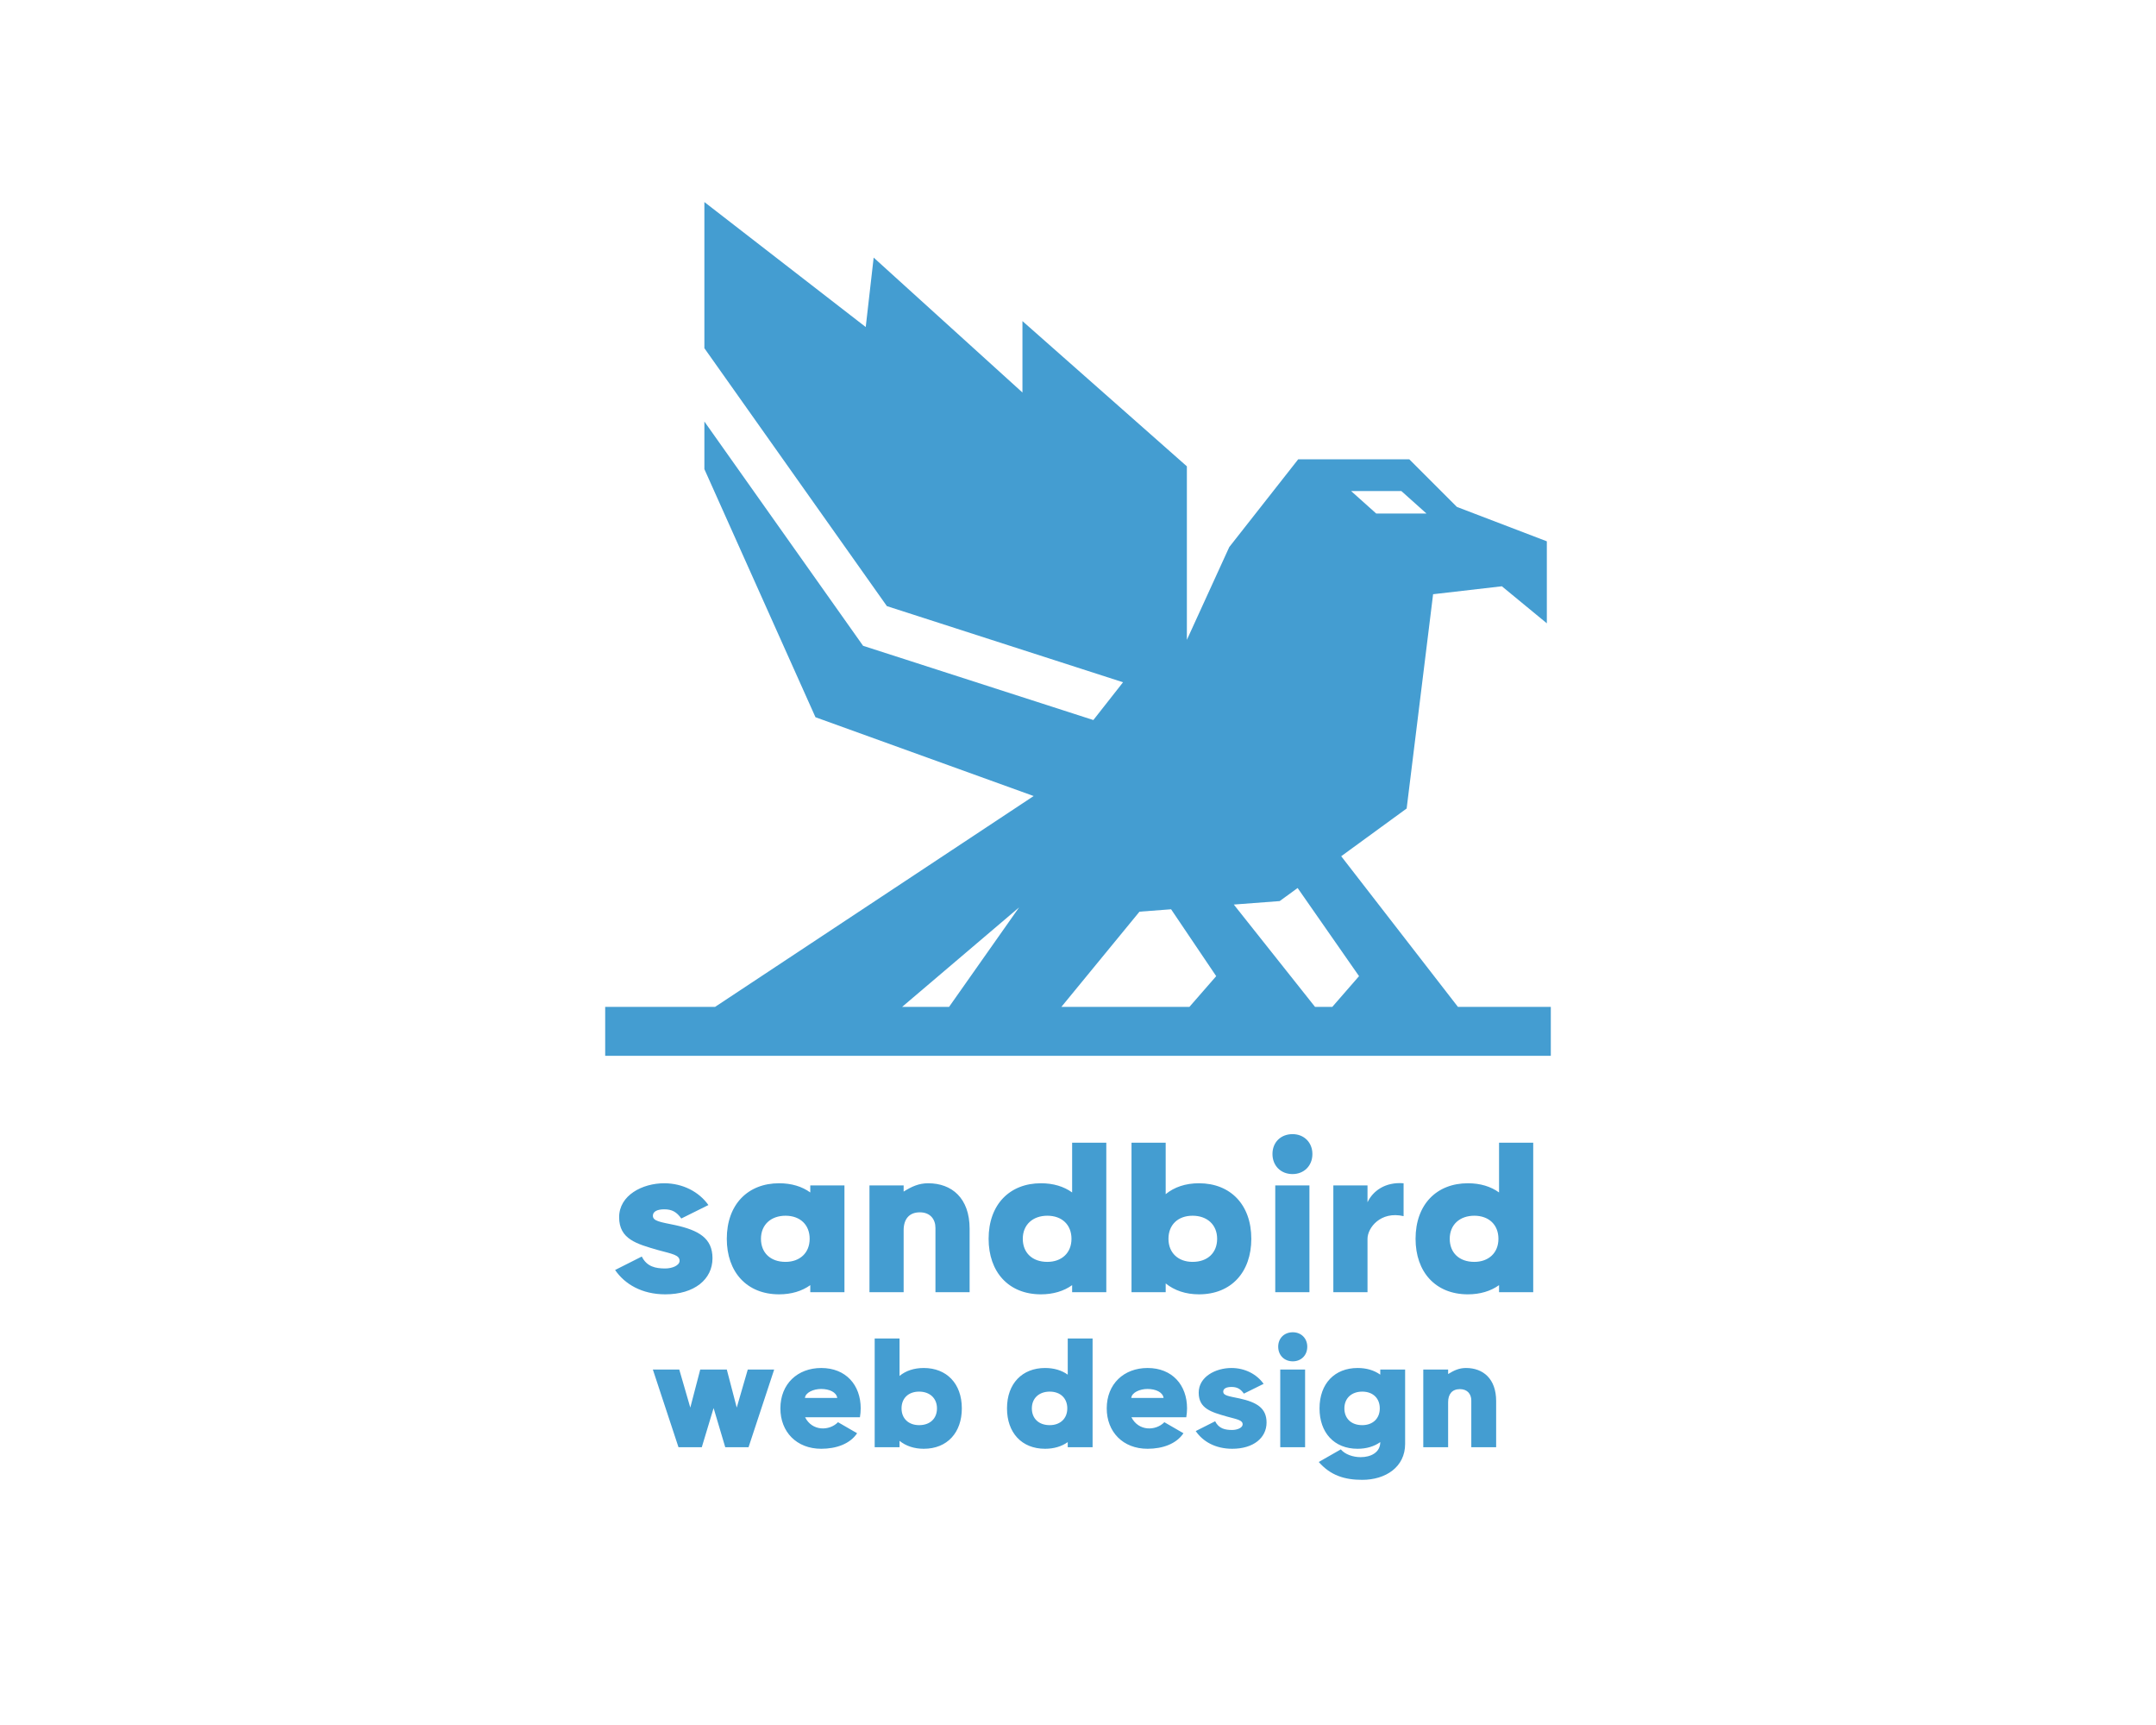
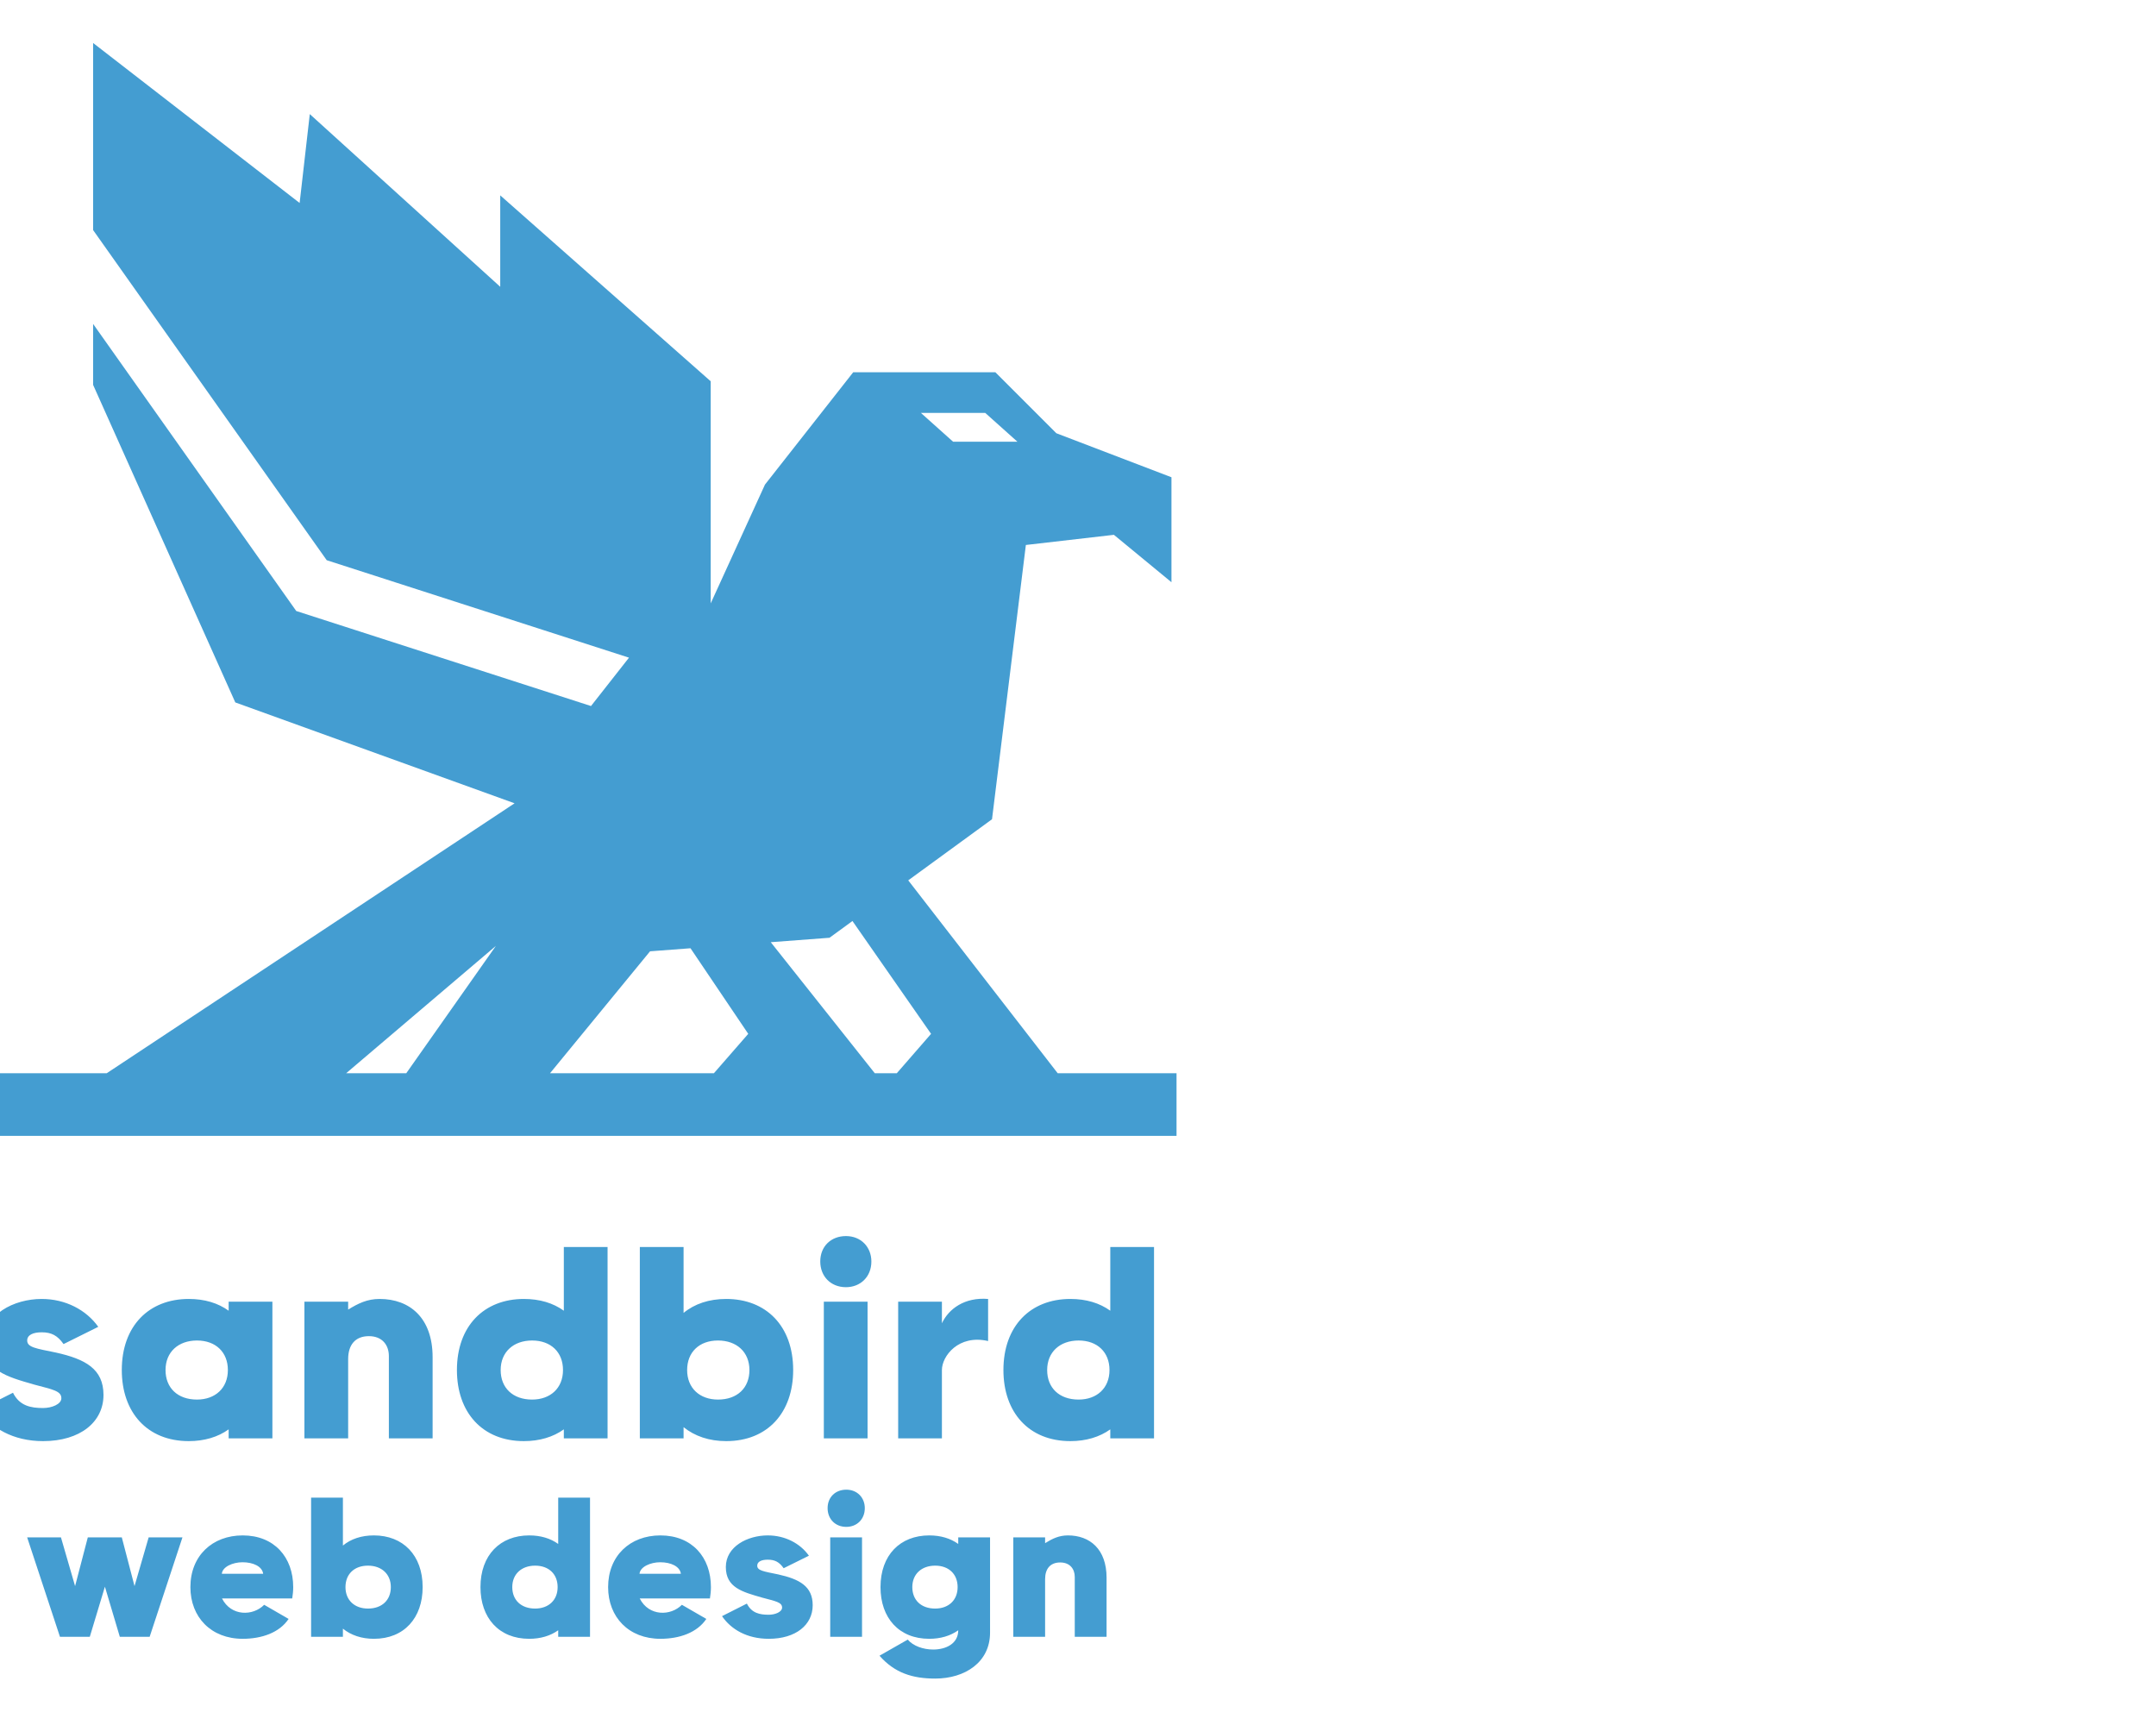
- <svg xmlns="http://www.w3.org/2000/svg" version="1.1" width="1280" height="1024" viewBox="0 0 1280 1024" xml:space="preserve">
+ <svg xmlns="http://www.w3.org/2000/svg" version="1.1" width="1280" height="1024" viewBox="375 300 1000 400" xml:space="preserve">
  <defs>
</defs>
  <g transform="matrix(1 0 0 1 640 512)" id="background-logo">
    <rect style="stroke: none; stroke-width: 0; stroke-dasharray: none; stroke-linecap: butt; stroke-dashoffset: 0; stroke-linejoin: miter; stroke-miterlimit: 4; fill: rgb(255,255,255); fill-opacity: 0; fill-rule: nonzero; opacity: 1;" paint-order="stroke" x="-640" y="-512" rx="0" ry="0" width="1280" height="1024" />
  </g>
  <g transform="matrix(1.921154 0 0 1.921154 637.7177 720.7981)" id="text-logo">
    <g style="" paint-order="stroke">
      <g transform="matrix(1 0 0 1 0 0)" id="text-logo-path-0">
        <path style="stroke: none; stroke-width: 0; stroke-dasharray: none; stroke-linecap: butt; stroke-dashoffset: 0; stroke-linejoin: miter; stroke-miterlimit: 4; fill: rgb(68,157,209); fill-rule: nonzero; opacity: 1;" paint-order="stroke" transform=" translate(-143.515, 24.09)" d="M 17.16 0.66 C 26.14 0.66 31.75 -3.96 31.75 -10.49 C 31.75 -16.76 27.39 -19.14 20.26 -20.72 C 15.44 -21.71 13.33 -21.98 13.33 -23.63 C 13.33 -24.95 14.72 -25.61 16.83 -25.61 C 19.21 -25.61 20.66 -24.82 22.11 -22.77 L 30.49 -26.93 C 27.59 -31.02 22.57 -33.66 16.83 -33.66 C 10.1 -33.66 2.9 -29.96 2.9 -23.17 C 2.9 -16.37 8.32 -14.92 14.98 -13 C 19.4 -11.81 21.58 -11.48 21.58 -9.7 C 21.58 -8.25 19.27 -7.33 17.16 -7.33 C 14.19 -7.33 11.48 -7.85 9.9 -11.02 L 1.65 -6.86 C 4.62 -2.51 9.9 0.66 17.16 0.66 Z M 52.34 0.66 C 56.1 0.66 59.4 -0.33 61.97 -2.18 L 61.97 0 L 72.53 0 L 72.53 -33 L 61.97 -33 L 61.97 -30.82 C 59.4 -32.67 56.17 -33.66 52.34 -33.66 C 42.7 -33.66 36.17 -27.13 36.17 -16.5 C 36.17 -6.27 42.31 0.66 52.34 0.66 Z M 46.73 -16.5 C 46.73 -20.86 49.83 -23.63 54.32 -23.63 C 58.87 -23.63 61.78 -20.79 61.78 -16.5 C 61.78 -12.14 58.74 -9.37 54.32 -9.37 C 49.63 -9.37 46.73 -12.21 46.73 -16.5 Z M 80.26 0 L 90.82 0 L 90.82 -19.14 C 90.82 -22.51 92.47 -24.68 95.83 -24.68 C 99.07 -24.68 100.65 -22.51 100.65 -19.87 L 100.65 0 L 111.21 0 L 111.21 -19.6 C 111.21 -29.11 105.67 -33.66 98.41 -33.66 C 95.44 -33.66 93.26 -32.6 90.82 -31.09 L 90.82 -33 L 80.26 -33 Z M 133.25 0.66 C 137.02 0.66 140.32 -0.33 142.89 -2.18 L 142.89 0 L 153.45 0 L 153.45 -46.2 L 142.89 -46.2 L 142.89 -30.82 C 140.32 -32.67 137.08 -33.66 133.25 -33.66 C 123.62 -33.66 117.08 -27.13 117.08 -16.5 C 117.08 -6.27 123.22 0.66 133.25 0.66 Z M 127.64 -16.5 C 127.64 -20.86 130.75 -23.63 135.23 -23.63 C 139.79 -23.63 142.69 -20.79 142.69 -16.5 C 142.69 -12.14 139.66 -9.37 135.23 -9.37 C 130.55 -9.37 127.64 -12.21 127.64 -16.5 Z M 182.09 0.66 C 192.13 0.66 198.26 -6.27 198.26 -16.5 C 198.26 -27.13 191.73 -33.66 182.09 -33.66 C 177.94 -33.66 174.44 -32.47 171.8 -30.29 L 171.8 -46.2 L 161.24 -46.2 L 161.24 0 L 171.8 0 L 171.8 -2.71 C 174.5 -0.53 178 0.66 182.09 0.66 Z M 172.66 -16.5 C 172.66 -20.79 175.56 -23.63 180.11 -23.63 C 184.6 -23.63 187.7 -20.86 187.7 -16.5 C 187.7 -12.21 184.8 -9.37 180.11 -9.37 C 175.69 -9.37 172.66 -12.14 172.66 -16.5 Z M 205.66 0 L 216.22 0 L 216.22 -33 L 205.66 -33 Z M 204.8 -42.7 C 204.8 -39.14 207.31 -36.5 211 -36.5 C 214.5 -36.5 217.14 -39.01 217.14 -42.7 C 217.14 -46.2 214.63 -48.84 211 -48.84 C 207.44 -48.84 204.8 -46.4 204.8 -42.7 Z M 223.61 0 L 234.17 0 L 234.17 -16.5 C 234.17 -19.87 238.19 -25.15 245.32 -23.5 L 245.32 -33.66 C 239.65 -34.12 235.82 -31.28 234.17 -27.79 L 234.17 -33 L 223.61 -33 Z M 265.19 0.66 C 268.95 0.66 272.25 -0.33 274.82 -2.18 L 274.82 0 L 285.38 0 L 285.38 -46.2 L 274.82 -46.2 L 274.82 -30.82 C 272.25 -32.67 269.02 -33.66 265.19 -33.66 C 255.55 -33.66 249.02 -27.13 249.02 -16.5 C 249.02 -6.27 255.16 0.66 265.19 0.66 Z M 259.58 -16.5 C 259.58 -20.86 262.68 -23.63 267.17 -23.63 C 271.72 -23.63 274.63 -20.79 274.63 -16.5 C 274.63 -12.14 271.59 -9.37 267.17 -9.37 C 262.48 -9.37 259.58 -12.21 259.58 -16.5 Z" stroke-linecap="round" />
      </g>
    </g>
  </g>
  <g transform="matrix(1.921154 0 0 1.921154 637.9252 834.6662)" id="tagline-067d9d5c-40fc-4e5e-9cb0-984cbb6e144c-logo">
    <g style="" paint-order="stroke">
      <g transform="matrix(1 0 0 1 0 0)" id="tagline-067d9d5c-40fc-4e5e-9cb0-984cbb6e144c-logo-path-0">
        <path style="stroke: none; stroke-width: 0; stroke-dasharray: none; stroke-linecap: butt; stroke-dashoffset: 0; stroke-linejoin: miter; stroke-miterlimit: 4; fill: rgb(68,157,209); fill-rule: nonzero; opacity: 1;" paint-order="stroke" transform=" translate(-130.68, 12.72)" d="M 8.3 0 L 15.5 0 L 19.15 -12.1 L 22.75 0 L 29.95 0 L 37.87 -24 L 29.71 -24 L 26.3 -12.24 L 23.23 -24 L 15.02 -24 L 11.95 -12.24 L 8.54 -24 L 0.38 -24 Z M 52.42 0.48 C 57.02 0.48 61.3 -1.01 63.5 -4.32 L 57.6 -7.73 C 54.91 -4.99 49.63 -4.9 47.42 -9.26 L 64.37 -9.26 C 64.51 -10.13 64.61 -11.04 64.61 -12 C 64.61 -19.2 60.05 -24.48 52.42 -24.48 C 45.07 -24.48 39.79 -19.54 39.79 -12 C 39.79 -4.75 44.78 0.48 52.42 0.48 Z M 47.38 -15.22 C 47.52 -16.9 50.02 -18 52.37 -18 C 54.96 -18 57.12 -16.99 57.36 -15.22 Z M 84.1 0.48 C 91.39 0.48 95.86 -4.56 95.86 -12 C 95.86 -19.73 91.1 -24.48 84.1 -24.48 C 81.07 -24.48 78.53 -23.62 76.61 -22.03 L 76.61 -33.6 L 68.93 -33.6 L 68.93 0 L 76.61 0 L 76.61 -1.97 C 78.58 -0.38 81.12 0.48 84.1 0.48 Z M 77.23 -12 C 77.23 -15.12 79.34 -17.18 82.66 -17.18 C 85.92 -17.18 88.18 -15.17 88.18 -12 C 88.18 -8.88 86.06 -6.82 82.66 -6.82 C 79.44 -6.82 77.23 -8.83 77.23 -12 Z M 121.58 0.48 C 124.32 0.48 126.72 -0.24 128.59 -1.58 L 128.59 0 L 136.27 0 L 136.27 -33.6 L 128.59 -33.6 L 128.59 -22.42 C 126.72 -23.76 124.37 -24.48 121.58 -24.48 C 114.58 -24.48 109.82 -19.73 109.82 -12 C 109.82 -4.56 114.29 0.48 121.58 0.48 Z M 117.5 -12 C 117.5 -15.17 119.76 -17.18 123.02 -17.18 C 126.34 -17.18 128.45 -15.12 128.45 -12 C 128.45 -8.83 126.24 -6.82 123.02 -6.82 C 119.62 -6.82 117.5 -8.88 117.5 -12 Z M 153.26 0.48 C 157.87 0.48 162.14 -1.01 164.35 -4.32 L 158.45 -7.73 C 155.76 -4.99 150.48 -4.9 148.27 -9.26 L 165.22 -9.26 C 165.36 -10.13 165.46 -11.04 165.46 -12 C 165.46 -19.2 160.9 -24.48 153.26 -24.48 C 145.92 -24.48 140.64 -19.54 140.64 -12 C 140.64 -4.75 145.63 0.48 153.26 0.48 Z M 148.22 -15.22 C 148.37 -16.9 150.86 -18 153.22 -18 C 155.81 -18 157.97 -16.99 158.21 -15.22 Z M 179.42 0.48 C 185.95 0.48 190.03 -2.88 190.03 -7.63 C 190.03 -12.19 186.86 -13.92 181.68 -15.07 C 178.18 -15.79 176.64 -15.98 176.64 -17.18 C 176.64 -18.14 177.65 -18.62 179.18 -18.62 C 180.91 -18.62 181.97 -18.05 183.02 -16.56 L 189.12 -19.58 C 187.01 -22.56 183.36 -24.48 179.18 -24.48 C 174.29 -24.48 169.06 -21.79 169.06 -16.85 C 169.06 -11.9 172.99 -10.85 177.84 -9.46 C 181.06 -8.59 182.64 -8.35 182.64 -7.06 C 182.64 -6 180.96 -5.33 179.42 -5.33 C 177.26 -5.33 175.3 -5.71 174.14 -8.02 L 168.14 -4.99 C 170.3 -1.82 174.14 0.48 179.42 0.48 Z M 194.26 0 L 201.94 0 L 201.94 -24 L 194.26 -24 Z M 193.63 -31.06 C 193.63 -28.46 195.46 -26.54 198.14 -26.54 C 200.69 -26.54 202.61 -28.37 202.61 -31.06 C 202.61 -33.6 200.78 -35.52 198.14 -35.52 C 195.55 -35.52 193.63 -33.74 193.63 -31.06 Z M 218.16 0.48 C 220.9 0.48 223.3 -0.24 225.17 -1.58 C 225.17 1.63 222.24 3.07 219.12 3.07 C 216.72 3.07 214.27 2.21 212.98 0.67 L 206.16 4.56 C 209.81 8.74 214.18 10.08 219.6 10.08 C 226.8 10.08 232.85 6.14 232.85 -1.01 L 232.85 -24 L 225.17 -24 L 225.17 -22.42 C 223.3 -23.76 220.94 -24.48 218.16 -24.48 C 211.15 -24.48 206.4 -19.73 206.4 -12 C 206.4 -4.56 210.86 0.48 218.16 0.48 Z M 214.08 -12 C 214.08 -15.17 216.34 -17.18 219.6 -17.18 C 222.91 -17.18 225.02 -15.12 225.02 -12 C 225.02 -8.83 222.82 -6.82 219.6 -6.82 C 216.19 -6.82 214.08 -8.88 214.08 -12 Z M 238.46 0 L 246.14 0 L 246.14 -13.92 C 246.14 -16.37 247.34 -17.95 249.79 -17.95 C 252.14 -17.95 253.3 -16.37 253.3 -14.45 L 253.3 0 L 260.98 0 L 260.98 -14.26 C 260.98 -21.17 256.94 -24.48 251.66 -24.48 C 249.5 -24.48 247.92 -23.71 246.14 -22.61 L 246.14 -24 L 238.46 -24 Z" stroke-linecap="round" />
      </g>
    </g>
  </g>
  <g transform="matrix(2.262341 0 0 2.262341 640 373.3525)" id="logo-logo">
    <g style="" paint-order="stroke">
      <g transform="matrix(0.2082398 0 0 -0.2082398 0 0)">
        <path style="stroke: none; stroke-width: 1; stroke-dasharray: none; stroke-linecap: butt; stroke-dashoffset: 0; stroke-linejoin: miter; stroke-miterlimit: 4; fill: rgb(68,157,209); fill-rule: nonzero; opacity: 1;" paint-order="stroke" transform=" translate(-595.835, -537.915)" d="M 916.273 61.66 L 894.563 61.66 L 792.172 190.633 L 850 194.996 L 872.609 211.48 L 950 100.414 Z M 736.219 61.66 L 574.871 61.66 L 673.332 181.664 L 713.152 184.668 L 770 100.414 Z M 433.332 61.66 L 374.168 61.66 L 521.57 187.016 Z M 1003.33 711.664 L 1035 683.328 L 971.668 683.328 L 940 711.664 Z M 1074.64 61.66 L 927.523 251.523 L 1010 311.664 L 1043.33 581.664 L 1130 591.664 L 1186.67 544.996 L 1186.67 648.328 L 1073.33 691.664 L 1013.33 751.664 L 873.332 751.664 L 786.465 641.105 L 733.039 524.164 L 733.039 742.805 L 525.832 925.828 L 525.832 835.828 L 338.332 1005.83 L 328.332 918.328 L 125 1075.83 L 125 891.664 L 355 566.664 L 652.598 470.727 L 615.188 423.117 L 325 516.664 L 125 799.273 L 125 739.273 L 265 426.664 L 539.957 327.367 L 138.445 61.66 L 0 61.66 L 0 0 L 1191.67 0 L 1191.67 61.66 L 1074.64 61.66" stroke-linecap="round" />
      </g>
    </g>
  </g>
</svg>
